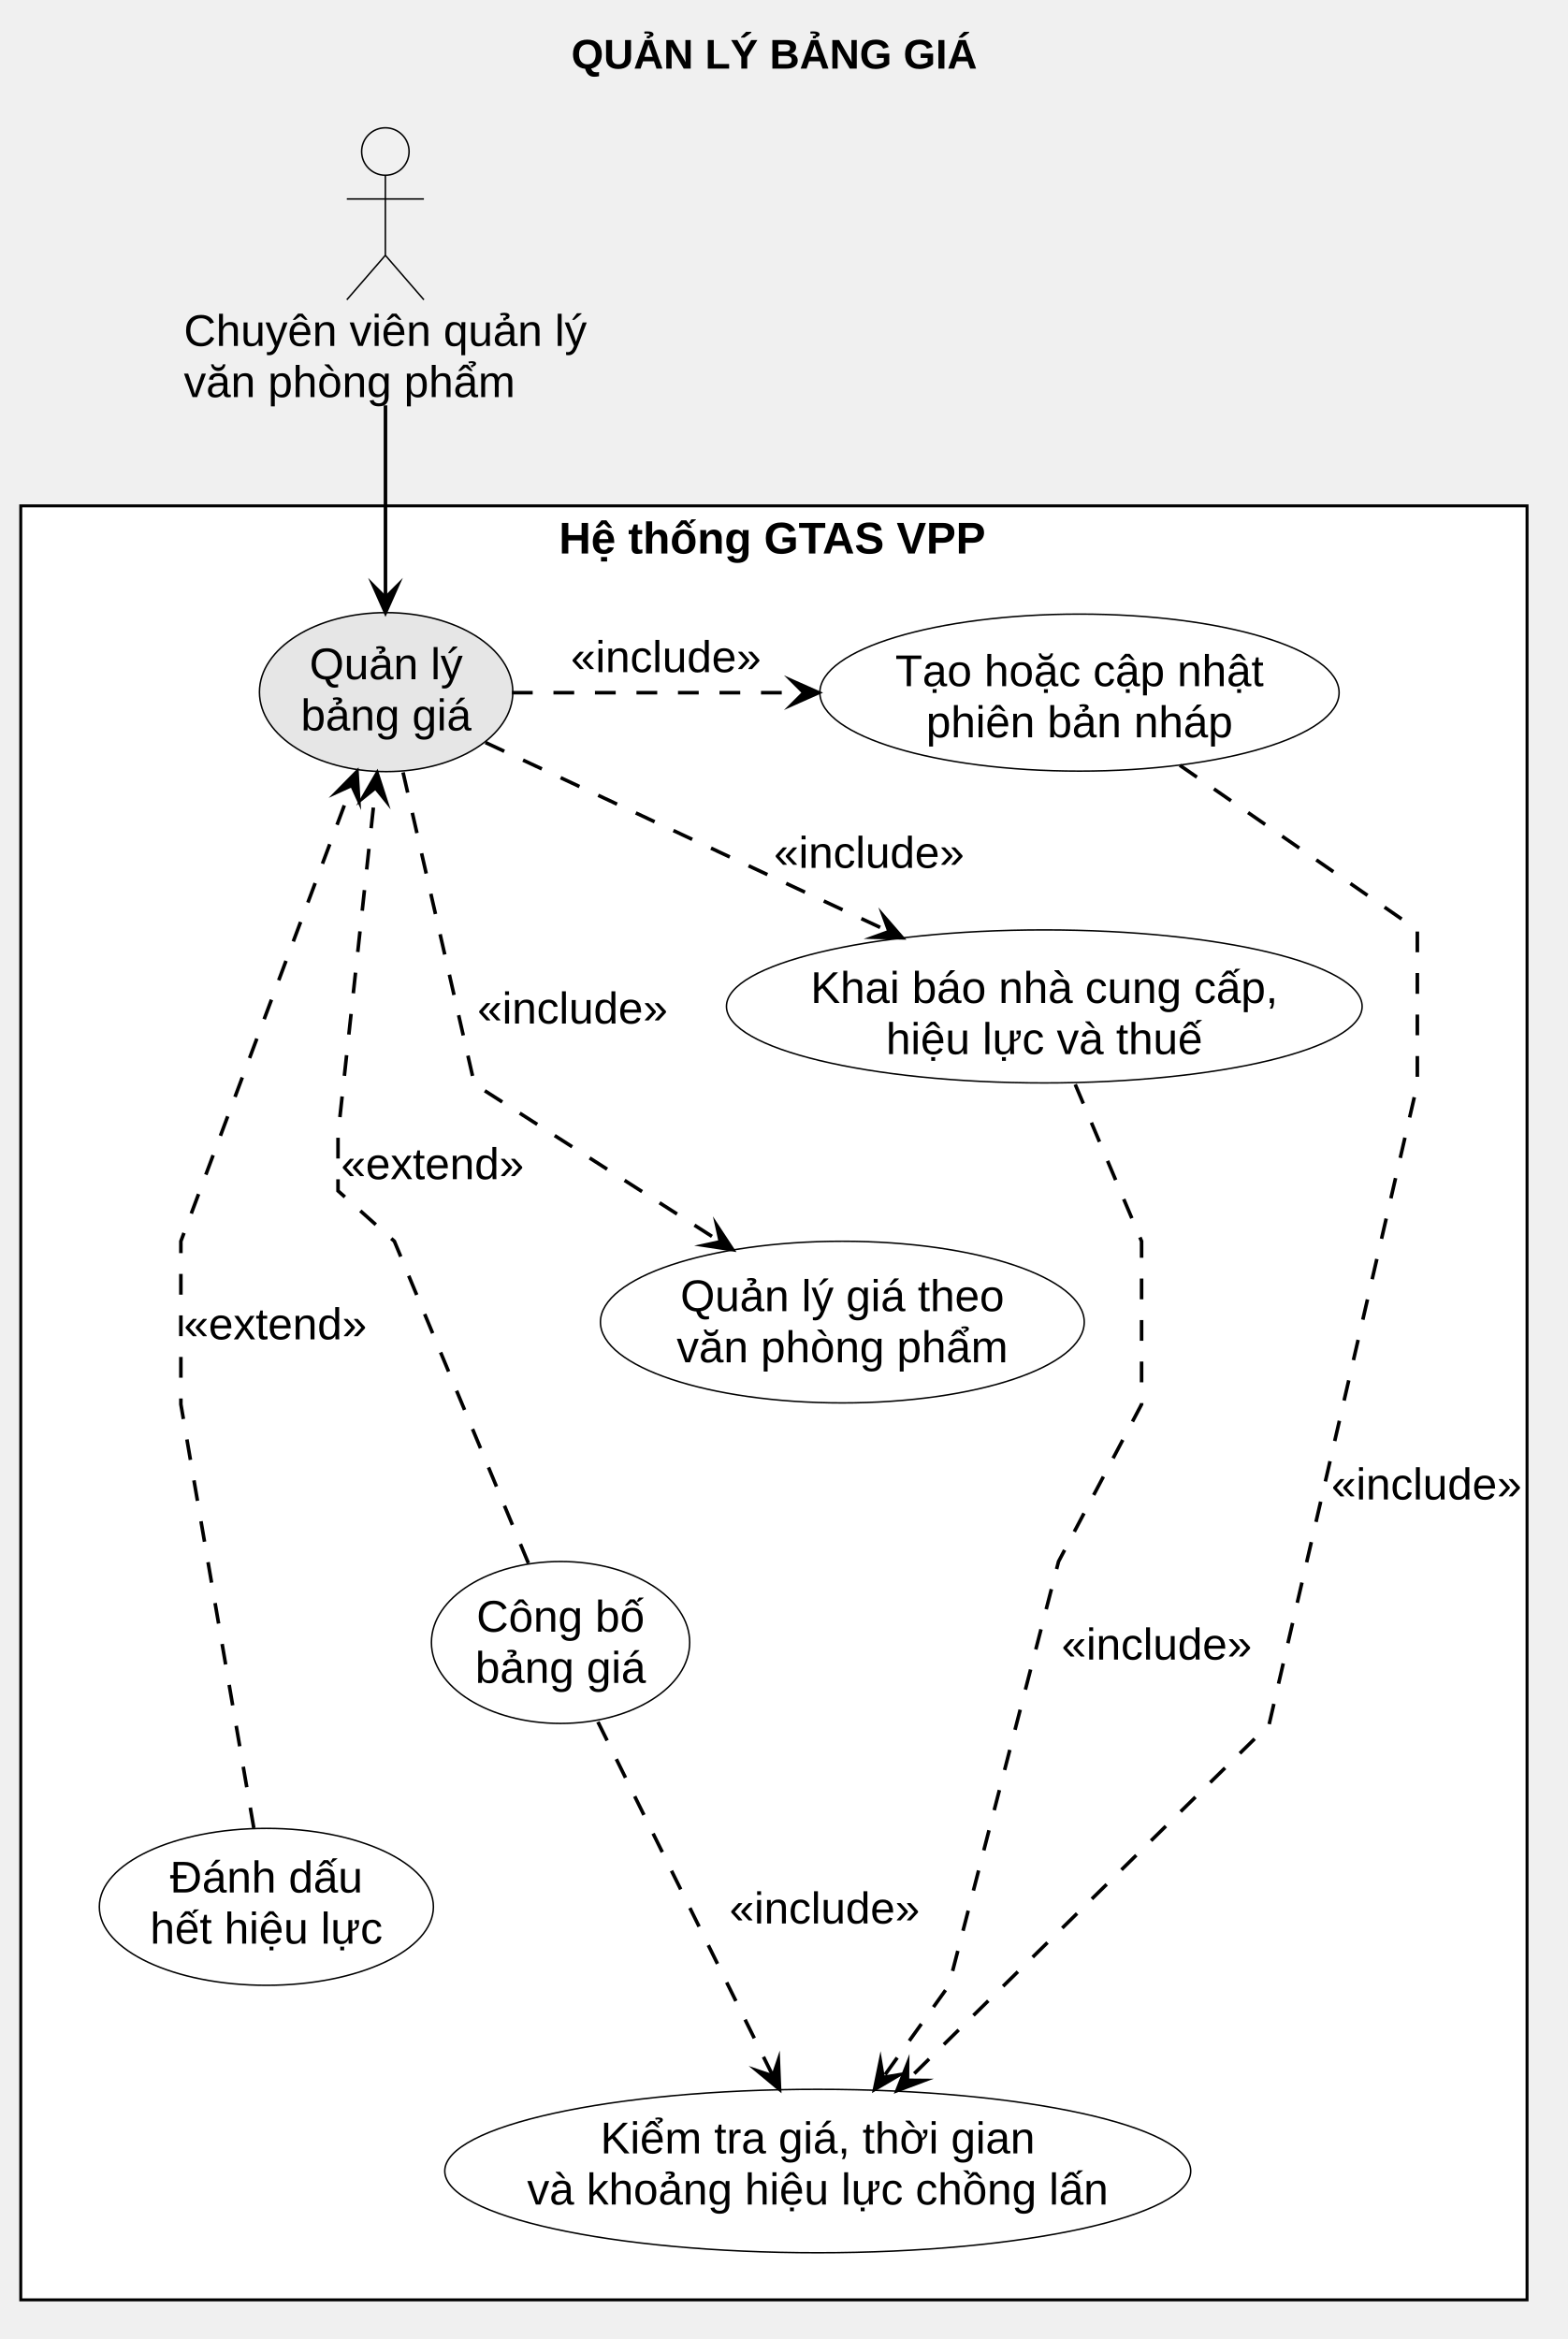
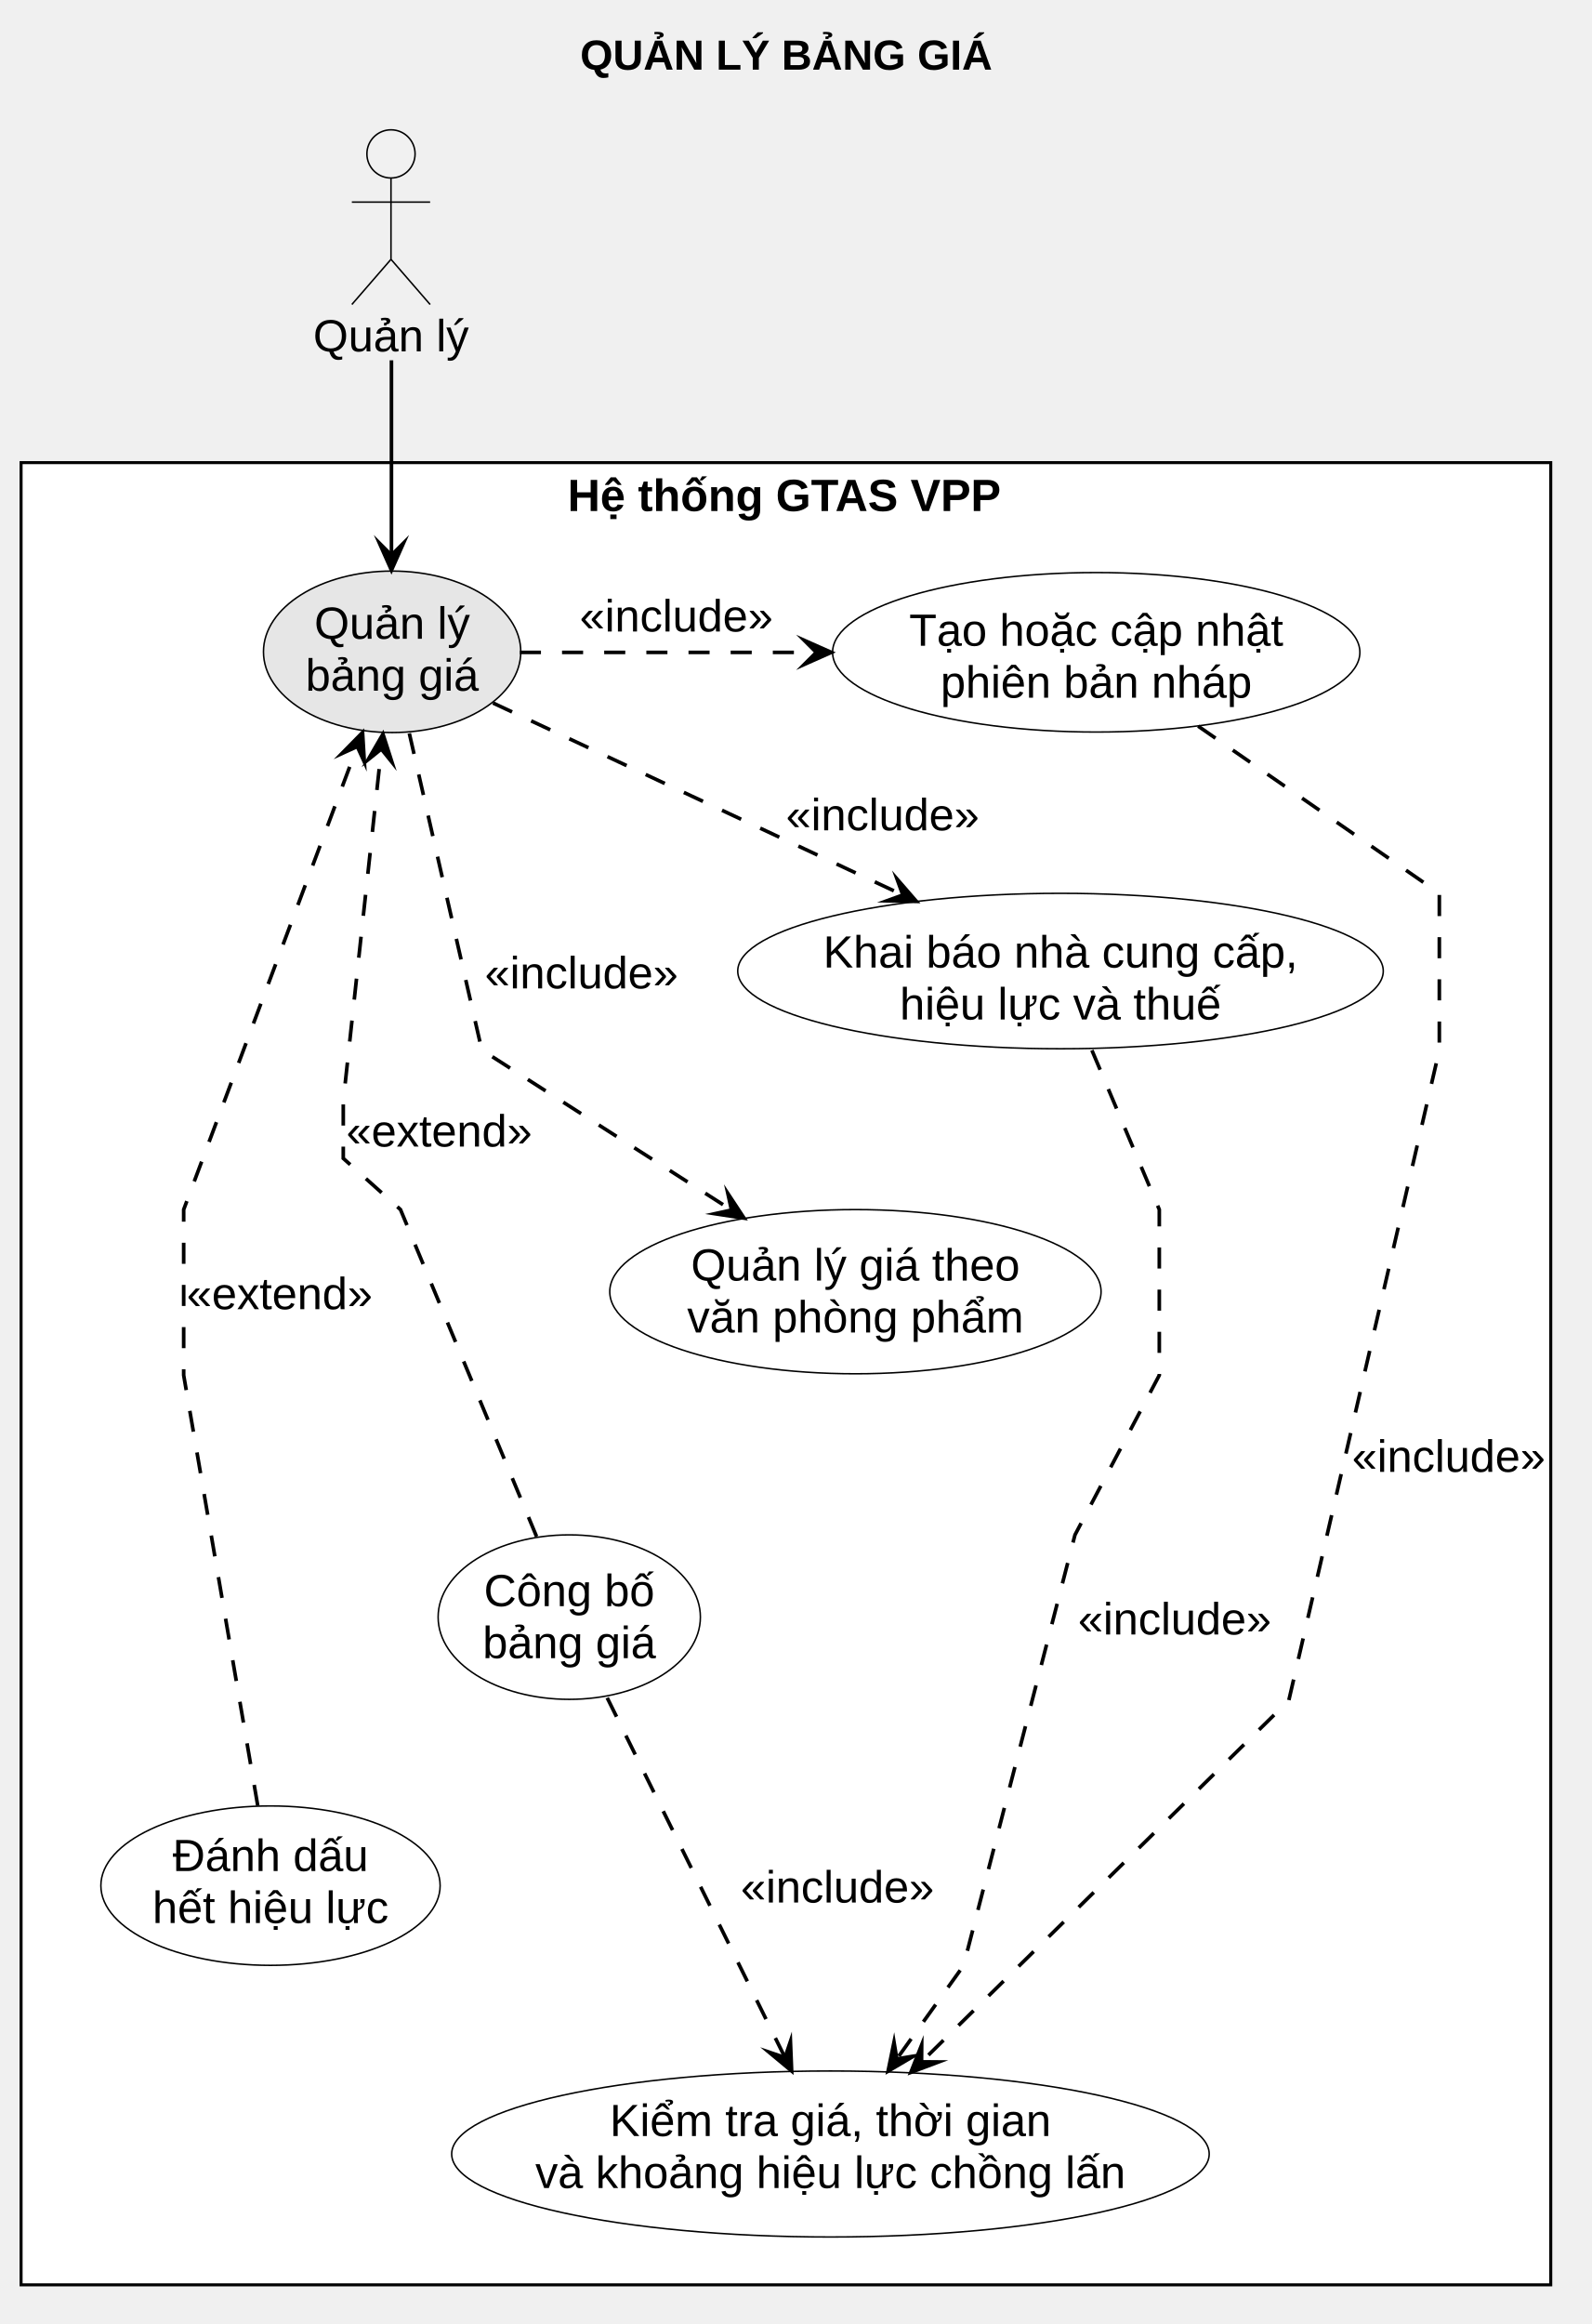
- <svg xmlns="http://www.w3.org/2000/svg" contentStyleType="text/css" data-diagram-type="DESCRIPTION" height="1479.375px" preserveAspectRatio="none" style="width:991px;height:1479px;background:#FFFFFF;" version="1.1" viewBox="0 0 991 1479" width="991.875px" zoomAndPan="magnify">
+ <svg xmlns="http://www.w3.org/2000/svg" contentStyleType="text/css" data-diagram-type="DESCRIPTION" height="1286.667px" preserveAspectRatio="none" style="width:881px;height:1286px;background:#FFFFFF;" version="1.1" viewBox="0 0 881 1286" width="881.667px" zoomAndPan="magnify">
  <defs />
  <g>
    <g class="title" data-source-line="2">
-       <text fill="#000000" font-family="Arial" font-size="26.25" font-weight="700" lengthAdjust="spacing" textLength="256.668" x="361.246" y="43.372">QUẢN LÝ BẢNG GIÁ</text>
+       <text fill="#000000" font-family="Arial" font-size="23.333" font-weight="700" lengthAdjust="spacing" textLength="228.149" x="321.108" y="38.553">QUẢN LÝ BẢNG GIÁ</text>
    </g>
    <g class="cluster" data-qualified-name="H. th.ng GTAS VPP" data-source-line="6" id="ent0002">
-       <rect fill="#FFFFFF" height="1134.375" style="stroke:#000000;stroke-width:1.875;" width="952.5" x="13.125" y="319.872" />
-       <text fill="#000000" font-family="Arial" font-size="28.125" font-weight="700" lengthAdjust="spacing" textLength="271.884" x="353.433" y="350.003">Hệ thống GTAS VPP</text>
+       <rect fill="#FFFFFF" height="1008.333" style="stroke:#000000;stroke-width:1.667;" width="846.667" x="11.667" y="255.998" />
+       <text fill="#000000" font-family="Arial" font-size="25" font-weight="700" lengthAdjust="spacing" textLength="241.675" x="314.163" y="282.781">Hệ thống GTAS VPP</text>
    </g>
    <g class="entity" data-qualified-name="H. th.ng GTAS VPP.PriceList" data-source-line="7" id="ent0003">
-       <ellipse cx="244.173" cy="437.643" fill="#E6E6E6" rx="80.111" ry="50.271" style="stroke:#000000;stroke-width:0.938;" />
-       <text fill="#000000" font-family="Arial" font-size="28.125" lengthAdjust="spacing" textLength="96.927" x="195.71" y="429.518">Quản lý</text>
-       <text fill="#000000" font-family="Arial" font-size="28.125" lengthAdjust="spacing" textLength="107.913" x="190.217" y="461.859">bảng giá</text>
+       <ellipse cx="217.043" cy="360.683" fill="#E6E6E6" rx="71.21" ry="44.685" style="stroke:#000000;stroke-width:0.833;" />
+       <text fill="#000000" font-family="Arial" font-size="25" lengthAdjust="spacing" textLength="86.157" x="173.964" y="353.461">Quản lý</text>
+       <text fill="#000000" font-family="Arial" font-size="25" lengthAdjust="spacing" textLength="95.923" x="169.081" y="382.208">bảng giá</text>
    </g>
    <g class="entity" data-qualified-name="H. th.ng GTAS VPP.SaveList" data-source-line="8" id="ent0004">
-       <ellipse cx="682.606" cy="437.951" fill="#FFFFFF" rx="164.168" ry="49.642" style="stroke:#000000;stroke-width:0.938;" />
-       <text fill="#000000" font-family="Arial" font-size="28.125" lengthAdjust="spacing" textLength="232.979" x="566.117" y="433.872">Tạo hoặc cập nhật</text>
-       <text fill="#000000" font-family="Arial" font-size="28.125" lengthAdjust="spacing" textLength="193.936" x="585.638" y="466.213">phiên bản nháp</text>
+       <ellipse cx="606.761" cy="360.957" fill="#FFFFFF" rx="145.928" ry="44.126" style="stroke:#000000;stroke-width:0.833;" />
+       <text fill="#000000" font-family="Arial" font-size="25" lengthAdjust="spacing" textLength="207.092" x="503.215" y="357.33">Tạo hoặc cập nhật</text>
+       <text fill="#000000" font-family="Arial" font-size="25" lengthAdjust="spacing" textLength="172.388" x="520.567" y="386.078">phiên bản nháp</text>
    </g>
    <g class="entity" data-qualified-name="H. th.ng GTAS VPP.Commercial" data-source-line="9" id="ent0005">
-       <ellipse cx="660.358" cy="636.378" fill="#FFFFFF" rx="200.983" ry="48.38" style="stroke:#000000;stroke-width:0.938;" />
-       <text fill="#000000" font-family="Arial" font-size="28.125" lengthAdjust="spacing" textLength="295.546" x="512.585" y="634.191">Khai báo nhà cung cấp,</text>
-       <text fill="#000000" font-family="Arial" font-size="28.125" lengthAdjust="spacing" textLength="200.198" x="560.259" y="666.532">hiệu lực và thuế</text>
+       <ellipse cx="586.985" cy="537.336" fill="#FFFFFF" rx="178.652" ry="43.005" style="stroke:#000000;stroke-width:0.833;" />
+       <text fill="#000000" font-family="Arial" font-size="25" lengthAdjust="spacing" textLength="262.707" x="455.631" y="535.392">Khai báo nhà cung cấp,</text>
+       <text fill="#000000" font-family="Arial" font-size="25" lengthAdjust="spacing" textLength="177.954" x="498.008" y="564.139">hiệu lực và thuế</text>
    </g>
    <g class="entity" data-qualified-name="H. th.ng GTAS VPP.Price" data-source-line="10" id="ent0006">
-       <ellipse cx="532.656" cy="835.981" fill="#FFFFFF" rx="152.969" ry="51.109" style="stroke:#000000;stroke-width:0.938;" />
-       <text fill="#000000" font-family="Arial" font-size="28.125" lengthAdjust="spacing" textLength="204.826" x="430.243" y="829.059">Quản lý giá theo</text>
-       <text fill="#000000" font-family="Arial" font-size="28.125" lengthAdjust="spacing" textLength="209.537" x="427.888" y="861.4">văn phòng phẩm</text>
+       <ellipse cx="473.472" cy="714.761" fill="#FFFFFF" rx="135.972" ry="45.43" style="stroke:#000000;stroke-width:0.833;" />
+       <text fill="#000000" font-family="Arial" font-size="25" lengthAdjust="spacing" textLength="182.068" x="382.438" y="708.608">Quản lý giá theo</text>
+       <text fill="#000000" font-family="Arial" font-size="25" lengthAdjust="spacing" textLength="186.255" x="380.345" y="737.356">văn phòng phẩm</text>
    </g>
    <g class="entity" data-qualified-name="H. th.ng GTAS VPP.Publish" data-source-line="11" id="ent0007">
-       <ellipse cx="354.467" cy="1038.569" fill="#FFFFFF" rx="81.654" ry="51.196" style="stroke:#000000;stroke-width:0.938;" />
-       <text fill="#000000" font-family="Arial" font-size="28.125" lengthAdjust="spacing" textLength="106.334" x="301.3" y="1031.771">Công bố</text>
-       <text fill="#000000" font-family="Arial" font-size="28.125" lengthAdjust="spacing" textLength="107.913" x="300.51" y="1064.112">bảng giá</text>
+       <ellipse cx="315.082" cy="894.839" fill="#FFFFFF" rx="72.582" ry="45.508" style="stroke:#000000;stroke-width:0.833;" />
+       <text fill="#000000" font-family="Arial" font-size="25" lengthAdjust="spacing" textLength="94.519" x="267.822" y="888.797">Công bố</text>
+       <text fill="#000000" font-family="Arial" font-size="25" lengthAdjust="spacing" textLength="95.923" x="267.12" y="917.544">bảng giá</text>
    </g>
    <g class="entity" data-qualified-name="H. th.ng GTAS VPP.Expire" data-source-line="12" id="ent0008">
-       <ellipse cx="168.439" cy="1205.738" fill="#FFFFFF" rx="105.626" ry="49.615" style="stroke:#000000;stroke-width:0.938;" />
-       <text fill="#000000" font-family="Arial" font-size="28.125" lengthAdjust="spacing" textLength="121.976" x="107.451" y="1196.654">Đánh dấu</text>
-       <text fill="#000000" font-family="Arial" font-size="28.125" lengthAdjust="spacing" textLength="147.038" x="94.919" y="1228.995">hết hiệu lực</text>
+       <ellipse cx="149.723" cy="1043.434" fill="#FFFFFF" rx="93.89" ry="44.102" style="stroke:#000000;stroke-width:0.833;" />
+       <text fill="#000000" font-family="Arial" font-size="25" lengthAdjust="spacing" textLength="108.423" x="95.512" y="1035.359">Đánh dấu</text>
+       <text fill="#000000" font-family="Arial" font-size="25" lengthAdjust="spacing" textLength="130.701" x="84.373" y="1064.107">hết hiệu lực</text>
    </g>
    <g class="entity" data-qualified-name="H. th.ng GTAS VPP.Validate" data-source-line="13" id="ent0009">
-       <ellipse cx="517.099" cy="1372.792" fill="#FFFFFF" rx="235.849" ry="51.67" style="stroke:#000000;stroke-width:0.938;" />
-       <text fill="#000000" font-family="Arial" font-size="28.125" lengthAdjust="spacing" textLength="274.823" x="379.687" y="1361.627">Kiểm tra giá, thời gian</text>
-       <text fill="#000000" font-family="Arial" font-size="28.125" lengthAdjust="spacing" textLength="367.52" x="333.339" y="1393.968">và khoảng hiệu lực chồng lấn</text>
+       <ellipse cx="459.643" cy="1191.926" fill="#FFFFFF" rx="209.643" ry="45.929" style="stroke:#000000;stroke-width:0.833;" />
+       <text fill="#000000" font-family="Arial" font-size="25" lengthAdjust="spacing" textLength="244.287" x="337.5" y="1182.002">Kiểm tra giá, thời gian</text>
+       <text fill="#000000" font-family="Arial" font-size="25" lengthAdjust="spacing" textLength="326.685" x="296.301" y="1210.749">và khoảng hiệu lực chồng lấn</text>
    </g>
    <g class="entity" data-qualified-name="Procurement" data-source-line="4" id="ent0001">
-       <ellipse cx="243.678" cy="95.81" fill="#F1F1F1" rx="15" ry="15" style="stroke:#000000;stroke-width:0.938;" />
-       <path d="M243.678,110.81 L243.678,161.435 M219.303,125.81 L268.053,125.81 M243.678,161.435 L219.303,189.56 M243.678,161.435 L268.053,189.56" fill="none" style="stroke:#000000;stroke-width:0.938;" />
-       <text fill="#000000" font-family="Arial" font-size="28.125" lengthAdjust="spacing" textLength="254.855" x="116.25" y="218.753">Chuyên viên quản lý</text>
-       <text fill="#000000" font-family="Arial" font-size="28.125" lengthAdjust="spacing" textLength="209.537" x="116.25" y="251.094">văn phòng phẩm</text>
+       <ellipse cx="216.412" cy="85.164" fill="#F1F1F1" rx="13.333" ry="13.333" style="stroke:#000000;stroke-width:0.833;" />
+       <path d="M216.412,98.498 L216.412,143.498 M194.745,111.831 L238.079,111.831 M216.412,143.498 L194.745,168.498 M216.412,143.498 L238.079,168.498" fill="none" style="stroke:#000000;stroke-width:0.833;" />
+       <text fill="#000000" font-family="Arial" font-size="25" lengthAdjust="spacing" textLength="86.157" x="173.333" y="194.447">Quản lý</text>
    </g>
    <g class="link" data-entity-1="ent0003" data-entity-2="ent0004" data-link-type="dependency" data-source-line="16" id="lnk11">
-       <path d="M323.719,437.997 C377.85,437.997 441.938,437.997 508.294,437.997" fill="none" id="PriceList-to-SaveList" style="stroke:#000000;stroke-width:2.25;stroke-dasharray:13.125,13.125;" />
-       <polygon fill="#000000" points="517.669,437.997,500.794,430.497,508.294,437.997,500.794,445.497,517.669,437.997" style="stroke:#000000;stroke-width:2.25;stroke-linejoin:miter;stroke-miterlimit:10;" />
-       <text fill="#000000" font-family="Arial" font-size="28.125" lengthAdjust="spacing" textLength="120.41" x="360.938" y="425.003">«include»</text>
+       <path d="M287.75,360.998 C335.867,360.998 392.833,360.998 451.817,360.998" fill="none" id="PriceList-to-SaveList" style="stroke:#000000;stroke-width:2;stroke-dasharray:11.667,11.667;" />
+       <polygon fill="#000000" points="460.15,360.998,445.15,354.331,451.817,360.998,445.15,367.664,460.15,360.998" style="stroke:#000000;stroke-width:2;stroke-linejoin:miter;stroke-miterlimit:10;" />
+       <text fill="#000000" font-family="Arial" font-size="25" lengthAdjust="spacing" textLength="107.031" x="320.833" y="349.447">«include»</text>
    </g>
    <g class="link" data-entity-1="ent0003" data-entity-2="ent0005" data-link-type="dependency" data-source-line="17" id="lnk12">
-       <path d="M306.975,469.497 C377.25,502.404 482.798,551.864 562.167,589.045" fill="none" id="PriceList-to-Commercial" style="stroke:#000000;stroke-width:2.25;stroke-dasharray:13.125,13.125;" />
-       <polygon fill="#000000" points="570.656,593.022,558.557,579.072,562.167,589.045,552.193,592.655,570.656,593.022" style="stroke:#000000;stroke-width:2.25;stroke-linejoin:miter;stroke-miterlimit:10;" />
-       <text fill="#000000" font-family="Arial" font-size="28.125" lengthAdjust="spacing" textLength="120.41" x="489.375" y="548.753">«include»</text>
+       <path d="M272.867,388.998 C335.333,418.248 429.154,462.213 499.704,495.263" fill="none" id="PriceList-to-Commercial" style="stroke:#000000;stroke-width:2;stroke-dasharray:11.667,11.667;" />
+       <polygon fill="#000000" points="507.25,498.798,496.495,486.397,499.704,495.263,490.839,498.471,507.25,498.798" style="stroke:#000000;stroke-width:2;stroke-linejoin:miter;stroke-miterlimit:10;" />
+       <text fill="#000000" font-family="Arial" font-size="25" lengthAdjust="spacing" textLength="107.031" x="435" y="459.447">«include»</text>
    </g>
    <g class="link" data-entity-1="ent0003" data-entity-2="ent0006" data-link-type="dependency" data-source-line="18" id="lnk13">
-       <path d="M254.869,488.397 C271.256,559.985 300,685.497 300,685.497 C300,685.497 386.945,741.244 455.476,785.176" fill="none" id="PriceList-to-Price" style="stroke:#000000;stroke-width:2.25;stroke-dasharray:13.125,13.125;" />
-       <polygon fill="#000000" points="463.369,790.235,453.21,774.814,455.476,785.176,445.115,787.442,463.369,790.235" style="stroke:#000000;stroke-width:2.25;stroke-linejoin:miter;stroke-miterlimit:10;" />
-       <text fill="#000000" font-family="Arial" font-size="28.125" lengthAdjust="spacing" textLength="120.41" x="301.875" y="647.191">«include»</text>
+       <path d="M226.55,405.798 C241.117,469.431 266.667,580.998 266.667,580.998 C266.667,580.998 343.951,630.55 404.868,669.6" fill="none" id="PriceList-to-Price" style="stroke:#000000;stroke-width:2;stroke-dasharray:11.667,11.667;" />
+       <polygon fill="#000000" points="411.883,674.098,402.853,660.39,404.868,669.6,395.657,671.615,411.883,674.098" style="stroke:#000000;stroke-width:2;stroke-linejoin:miter;stroke-miterlimit:10;" />
+       <text fill="#000000" font-family="Arial" font-size="25" lengthAdjust="spacing" textLength="107.031" x="268.333" y="546.947">«include»</text>
    </g>
    <g class="link" data-entity-1="ent0007" data-entity-2="ent0003" data-link-type="dependency" data-source-line="19" id="lnk14">
-       <path d="M334.125,988.441 C303.619,915.147 249.375,784.872 249.375,784.872 C249.375,784.872 213.75,752.997 213.75,752.997 C213.75,752.997 213.75,717.372 213.75,717.372 C213.75,717.372 228.828,577.837 237.453,498.168" fill="none" id="Publish-to-PriceList" style="stroke:#000000;stroke-width:2.25;stroke-dasharray:13.125,13.125;" />
-       <polygon fill="#000000" points="238.463,488.847,229.19,504.817,237.453,498.168,244.103,506.432,238.463,488.847" style="stroke:#000000;stroke-width:2.25;stroke-linejoin:miter;stroke-miterlimit:10;" />
-       <text fill="#000000" font-family="Arial" font-size="28.125" lengthAdjust="spacing" textLength="115.727" x="215.625" y="745.628">«extend»</text>
+       <path d="M297,850.281 C269.883,785.131 221.667,669.331 221.667,669.331 C221.667,669.331 190,640.998 190,640.998 C190,640.998 190,609.331 190,609.331 C190,609.331 203.403,485.299 211.07,414.483" fill="none" id="Publish-to-PriceList" style="stroke:#000000;stroke-width:2;stroke-dasharray:11.667,11.667;" />
+       <polygon fill="#000000" points="211.967,406.198,203.724,420.393,211.07,414.483,216.98,421.828,211.967,406.198" style="stroke:#000000;stroke-width:2;stroke-linejoin:miter;stroke-miterlimit:10;" />
+       <text fill="#000000" font-family="Arial" font-size="25" lengthAdjust="spacing" textLength="102.869" x="191.667" y="634.447">«extend»</text>
    </g>
    <g class="link" data-entity-1="ent0008" data-entity-2="ent0003" data-link-type="dependency" data-source-line="20" id="lnk15">
-       <path d="M160.5,1155.954 C145.275,1067.566 114.375,887.997 114.375,887.997 C114.375,887.997 114.375,784.872 114.375,784.872 C114.375,784.872 186.927,591.413 222.477,496.613" fill="none" id="Expire-to-PriceList" style="stroke:#000000;stroke-width:2.25;stroke-dasharray:13.125,13.125;" />
-       <polygon fill="#000000" points="225.769,487.835,212.821,501.002,222.477,496.613,226.866,506.269,225.769,487.835" style="stroke:#000000;stroke-width:2.25;stroke-linejoin:miter;stroke-miterlimit:10;" />
-       <text fill="#000000" font-family="Arial" font-size="28.125" lengthAdjust="spacing" textLength="115.727" x="116.25" y="846.878">«extend»</text>
+       <path d="M142.667,999.181 C129.133,920.614 101.667,760.998 101.667,760.998 C101.667,760.998 101.667,669.331 101.667,669.331 C101.667,669.331 166.157,497.367 197.757,413.101" fill="none" id="Expire-to-PriceList" style="stroke:#000000;stroke-width:2;stroke-dasharray:11.667,11.667;" />
+       <polygon fill="#000000" points="200.683,405.298,189.174,417.002,197.757,413.101,201.659,421.683,200.683,405.298" style="stroke:#000000;stroke-width:2;stroke-linejoin:miter;stroke-miterlimit:10;" />
+       <text fill="#000000" font-family="Arial" font-size="25" lengthAdjust="spacing" textLength="102.869" x="103.333" y="724.447">«extend»</text>
    </g>
    <g class="link" data-entity-1="ent0004" data-entity-2="ent0009" data-link-type="dependency" data-source-line="21" id="lnk16">
-       <path d="M746.062,483.916 C809.062,527.585 896.25,587.997 896.25,587.997 C896.25,587.997 896.25,685.497 896.25,685.497 C896.25,685.497 802.5,1090.497 802.5,1090.497 C802.5,1090.497 655.49,1235.105 573.834,1315.411" fill="none" id="SaveList-to-Validate" style="stroke:#000000;stroke-width:2.25;stroke-dasharray:13.125,13.125;" />
-       <polygon fill="#000000" points="567.15,1321.985,584.44,1315.5,573.834,1315.411,573.923,1304.805,567.15,1321.985" style="stroke:#000000;stroke-width:2.25;stroke-linejoin:miter;stroke-miterlimit:10;" />
-       <text fill="#000000" font-family="Arial" font-size="28.125" lengthAdjust="spacing" textLength="120.41" x="841.875" y="948.128">«include»</text>
+       <path d="M663.167,401.814 C719.167,440.631 796.667,494.331 796.667,494.331 C796.667,494.331 796.667,580.998 796.667,580.998 C796.667,580.998 713.333,940.998 713.333,940.998 C713.333,940.998 582.658,1069.538 510.075,1140.921" fill="none" id="SaveList-to-Validate" style="stroke:#000000;stroke-width:2;stroke-dasharray:11.667,11.667;" />
+       <polygon fill="#000000" points="504.133,1146.764,519.503,1141,510.075,1140.921,510.153,1131.493,504.133,1146.764" style="stroke:#000000;stroke-width:2;stroke-linejoin:miter;stroke-miterlimit:10;" />
+       <text fill="#000000" font-family="Arial" font-size="25" lengthAdjust="spacing" textLength="107.031" x="748.333" y="814.447">«include»</text>
    </g>
    <g class="link" data-entity-1="ent0005" data-entity-2="ent0009" data-link-type="dependency" data-source-line="22" id="lnk17">
-       <path d="M679.913,685.704 C698.006,728.454 721.875,784.872 721.875,784.872 C721.875,784.872 721.875,887.997 721.875,887.997 C721.875,887.997 669.375,987.372 669.375,987.372 C669.375,987.372 600,1255.497 600,1255.497 C600,1255.497 580.778,1282.353 558.428,1313.609" fill="none" id="Commercial-to-Validate" style="stroke:#000000;stroke-width:2.25;stroke-dasharray:13.125,13.125;" />
-       <polygon fill="#000000" points="552.975,1321.235,568.891,1311.871,558.428,1313.609,556.69,1303.146,552.975,1321.235" style="stroke:#000000;stroke-width:2.25;stroke-linejoin:miter;stroke-miterlimit:10;" />
-       <text fill="#000000" font-family="Arial" font-size="28.125" lengthAdjust="spacing" textLength="120.41" x="671.25" y="1049.378">«include»</text>
+       <path d="M604.367,581.181 C620.45,619.181 641.667,669.331 641.667,669.331 C641.667,669.331 641.667,760.998 641.667,760.998 C641.667,760.998 595,849.331 595,849.331 C595,849.331 533.333,1087.664 533.333,1087.664 C533.333,1087.664 516.247,1111.536 496.38,1139.319" fill="none" id="Commercial-to-Validate" style="stroke:#000000;stroke-width:2;stroke-dasharray:11.667,11.667;" />
+       <polygon fill="#000000" points="491.533,1146.098,505.681,1137.774,496.38,1139.319,494.835,1130.018,491.533,1146.098" style="stroke:#000000;stroke-width:2;stroke-linejoin:miter;stroke-miterlimit:10;" />
+       <text fill="#000000" font-family="Arial" font-size="25" lengthAdjust="spacing" textLength="107.031" x="596.667" y="904.447">«include»</text>
    </g>
    <g class="link" data-entity-1="ent0007" data-entity-2="ent0009" data-link-type="dependency" data-source-line="23" id="lnk18">
-       <path d="M378.094,1088.791 C408.75,1150.816 457.732,1249.906 488.801,1312.737" fill="none" id="Publish-to-Validate" style="stroke:#000000;stroke-width:2.25;stroke-dasharray:13.125,13.125;" />
-       <polygon fill="#000000" points="492.956,1321.141,492.199,1302.69,488.801,1312.737,478.753,1309.339,492.956,1321.141" style="stroke:#000000;stroke-width:2.25;stroke-linejoin:miter;stroke-miterlimit:10;" />
-       <text fill="#000000" font-family="Arial" font-size="28.125" lengthAdjust="spacing" textLength="120.41" x="461.25" y="1216.253">«include»</text>
+       <path d="M336.083,939.481 C363.333,994.614 406.873,1082.694 434.49,1138.544" fill="none" id="Publish-to-Validate" style="stroke:#000000;stroke-width:2;stroke-dasharray:11.667,11.667;" />
+       <polygon fill="#000000" points="438.183,1146.014,437.511,1129.613,434.49,1138.544,425.559,1135.523,438.183,1146.014" style="stroke:#000000;stroke-width:2;stroke-linejoin:miter;stroke-miterlimit:10;" />
+       <text fill="#000000" font-family="Arial" font-size="25" lengthAdjust="spacing" textLength="107.031" x="410" y="1052.781">«include»</text>
    </g>
    <g class="link" data-entity-1="ent0001" data-entity-2="ent0003" data-link-type="dependency" data-source-line="32" id="lnk24">
-       <path d="M243.75,256.31 C243.75,299.735 243.75,341.379 243.75,377.96" fill="none" id="Procurement-to-PriceList" style="stroke:#000000;stroke-width:2.25;" />
-       <polygon fill="#000000" points="243.75,387.335,251.25,370.46,243.75,377.96,236.25,370.46,243.75,387.335" style="stroke:#000000;stroke-width:2.25;stroke-linejoin:miter;stroke-miterlimit:10;" />
+       <path d="M216.667,199.398 C216.667,236.414 216.667,274.064 216.667,307.198" fill="none" id="Procurement-to-PriceList" style="stroke:#000000;stroke-width:2;" />
+       <polygon fill="#000000" points="216.667,315.531,223.333,300.531,216.667,307.198,210,300.531,216.667,315.531" style="stroke:#000000;stroke-width:2;stroke-linejoin:miter;stroke-miterlimit:10;" />
    </g>
  </g>
</svg>
